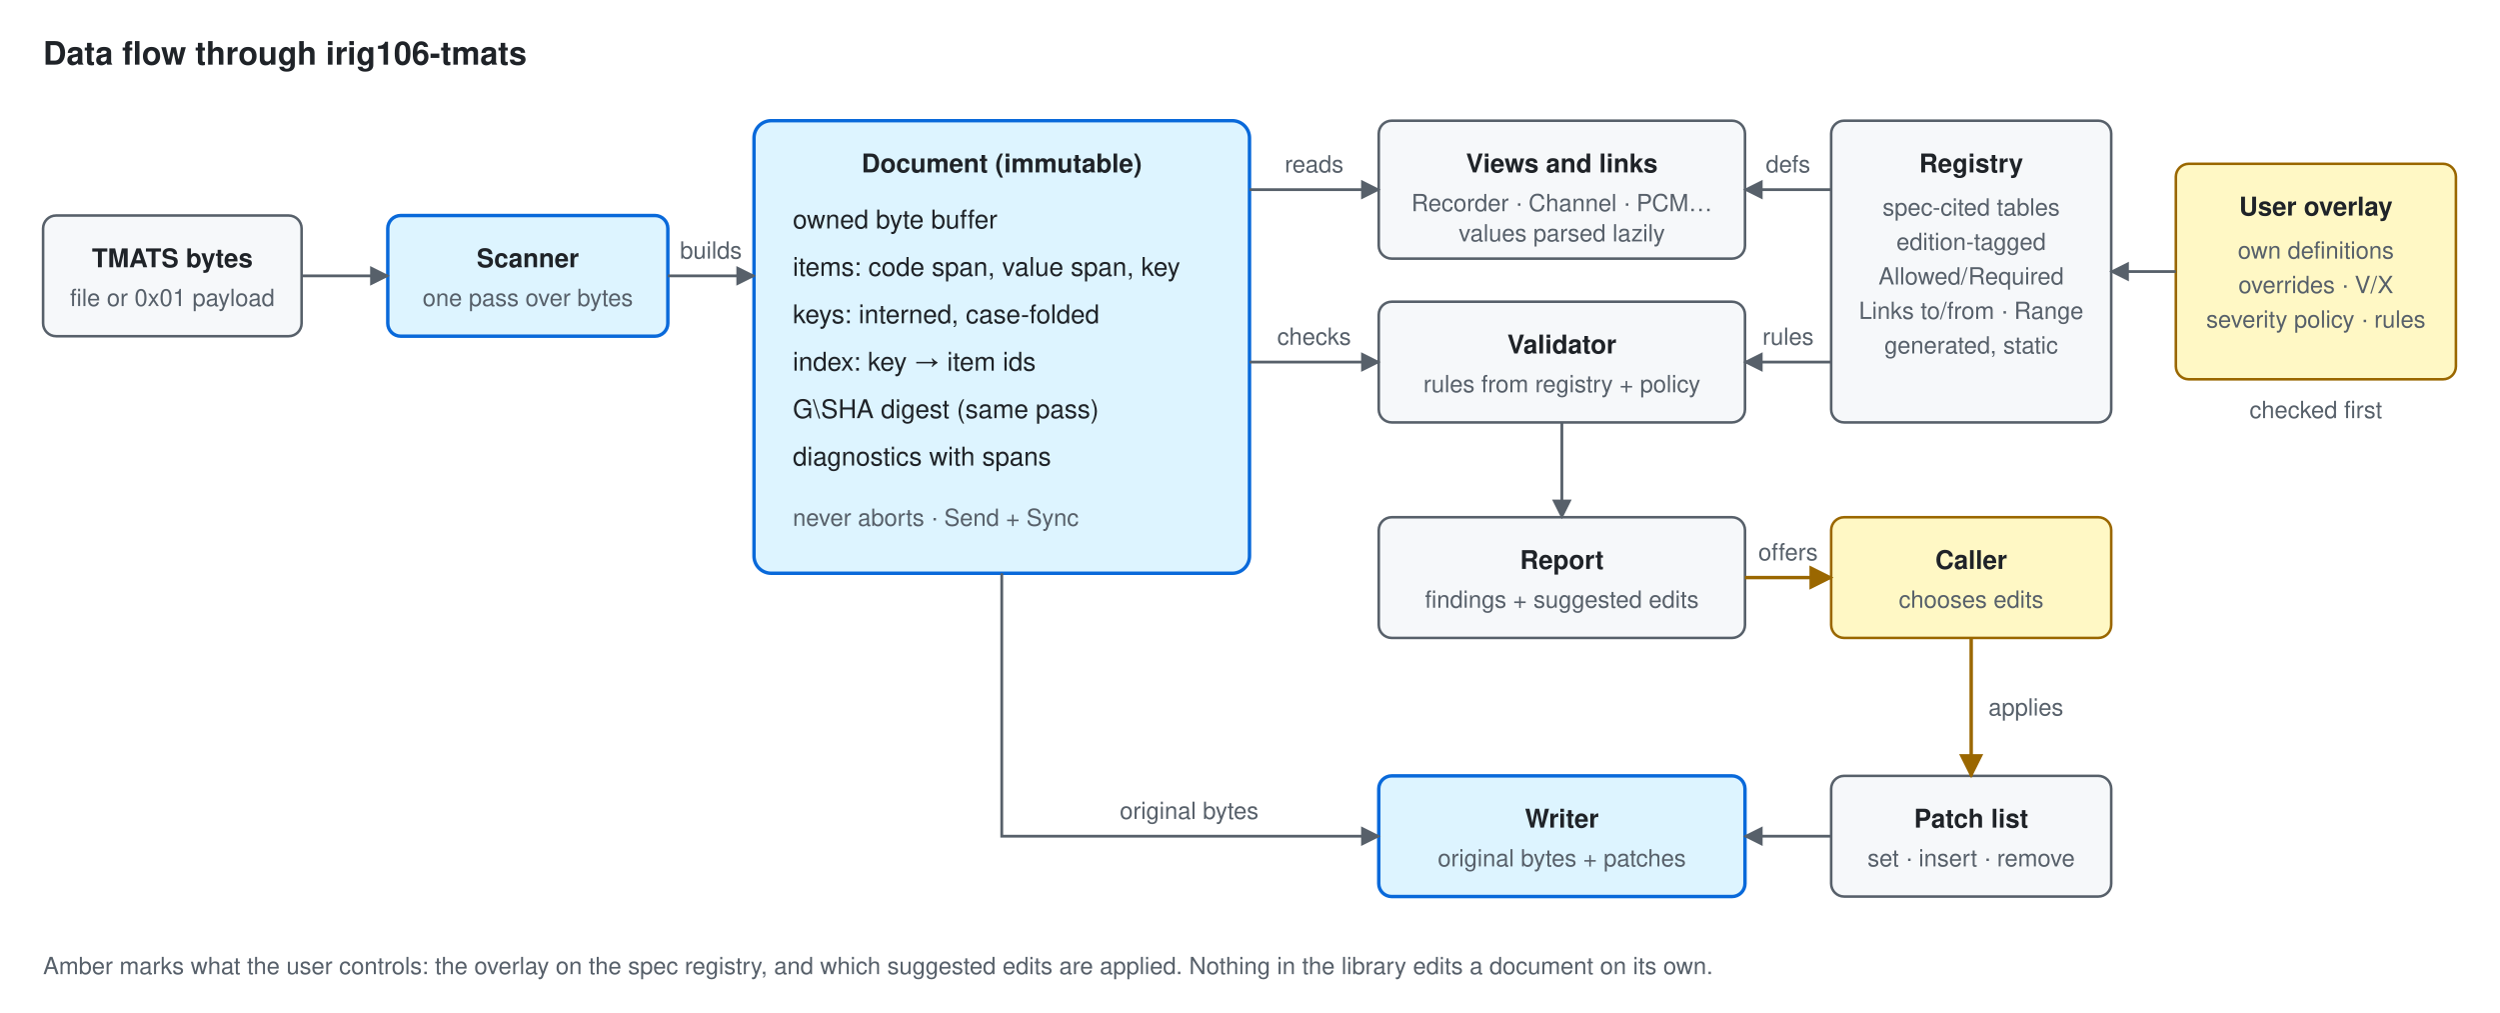
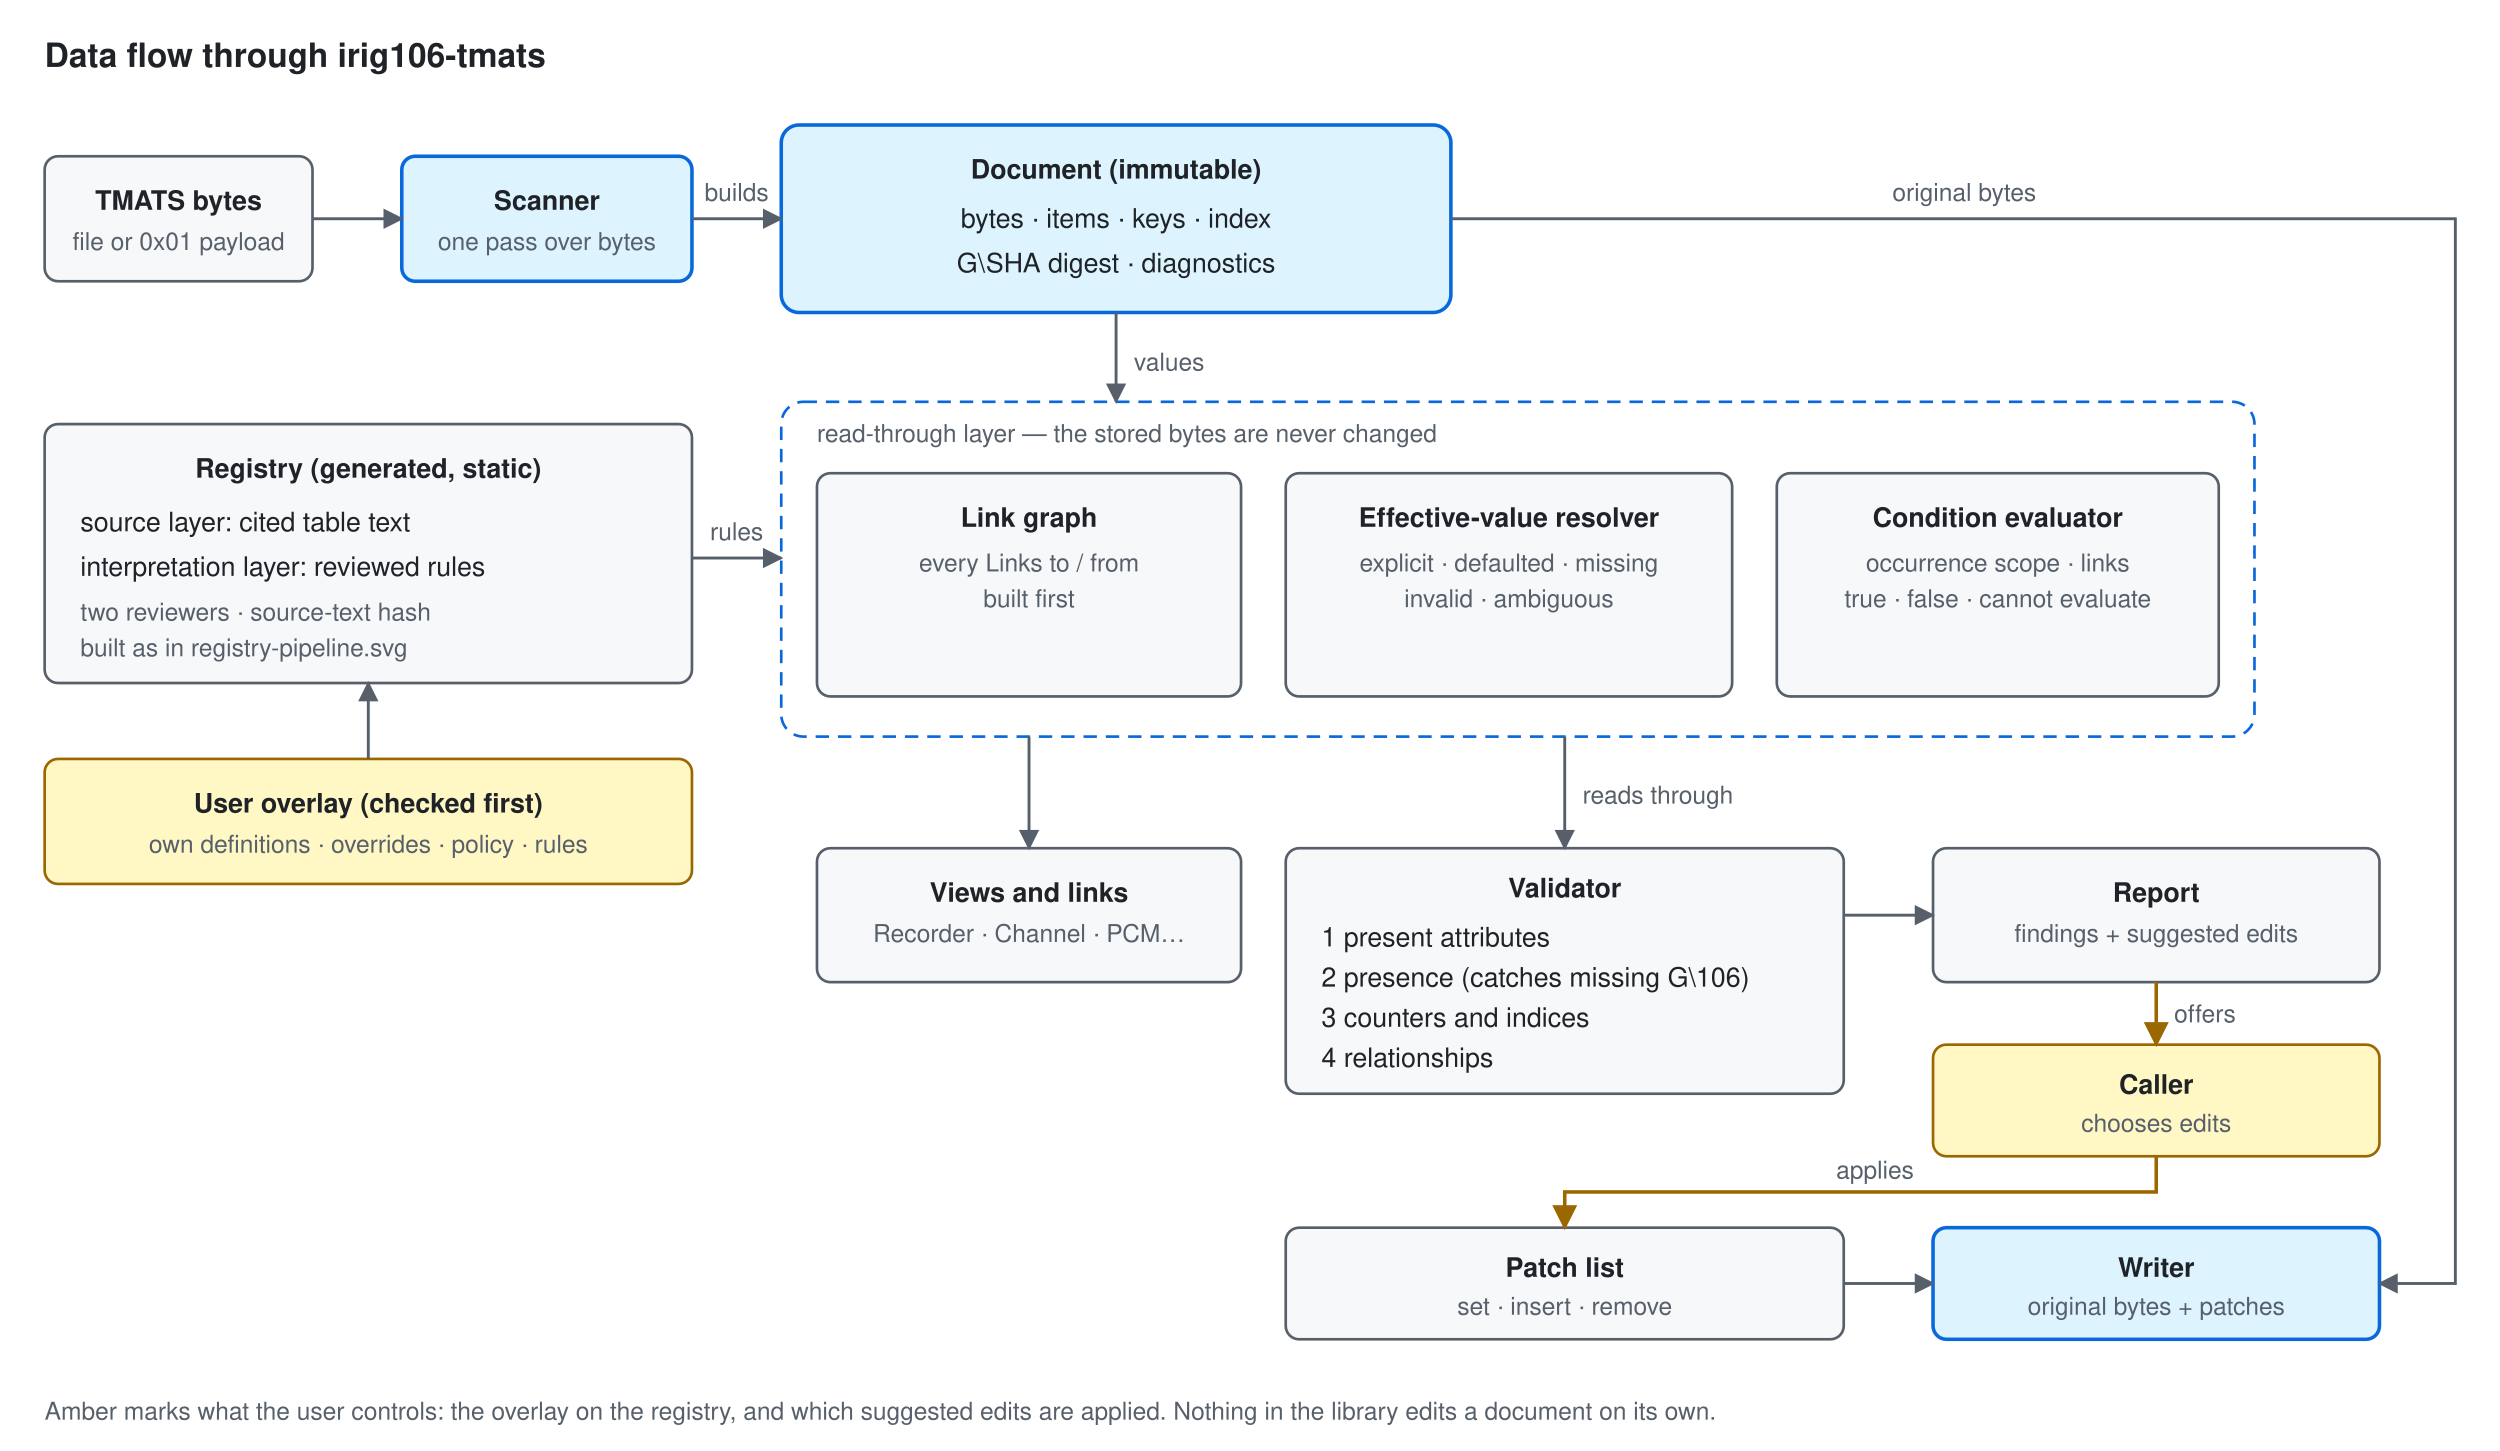
- <svg xmlns="http://www.w3.org/2000/svg" viewBox="0 0 1160 470" role="img" aria-label="Data flow: bytes are scanned once into an immutable Document; the Document feeds views and the validator from one side while the spec-cited registry, with a user overlay on top, feeds them from the other; validation produces findings with suggested edits; only the caller applies chosen edits as a patch list; the writer emits the original bytes with the patches.">
+ <svg xmlns="http://www.w3.org/2000/svg" viewBox="0 0 1120 650" role="img" aria-label="Data flow: bytes are scanned once into an immutable Document; the Document's values and the registry's reviewed interpretations meet in a read-through layer of link graph, effective-value resolver, and condition evaluator; views and a four-pass validator read only through that layer; validation offers suggested edits; only the caller applies chosen edits as a patch list; the writer emits the original bytes with the patches.">
  <style>
    text { font-family: -apple-system, "Segoe UI", Helvetica, Arial, sans-serif; font-size: 12px; fill: #1f2328; }
    .t { font-size: 15px; font-weight: 600; }
    .b { font-weight: 600; }
    .l { font-size: 11px; fill: #57606a; }
    .box { fill: #f6f8fa; stroke: #57606a; stroke-width: 1.2; }
    .hl { fill: #ddf4ff; stroke: #0969da; stroke-width: 1.6; }
    .usr { fill: #fff8c5; stroke: #9a6700; stroke-width: 1.2; }
+     .grp { fill: none; stroke: #0969da; stroke-width: 1.2; stroke-dasharray: 6 4; }
    .ln { stroke: #57606a; stroke-width: 1.3; fill: none; }
    .cl { stroke: #9a6700; stroke-width: 1.6; fill: none; }
    .ah { fill: #57606a; } .ahc { fill: #9a6700; }
    @media (prefers-color-scheme: dark) {
      text { fill: #e6edf3; } .l { fill: #9198a1; }
      .box { fill: #161b22; stroke: #9198a1; } .hl { fill: #0c2d6b; stroke: #4493f8; }
-       .usr { fill: #3b2e00; stroke: #d29922; } .ln { stroke: #9198a1; } .cl { stroke: #d29922; }
+       .usr { fill: #3b2e00; stroke: #d29922; } .grp { stroke: #4493f8; }
+       .ln { stroke: #9198a1; } .cl { stroke: #d29922; }
      .ah { fill: #9198a1; } .ahc { fill: #d29922; }
    }
  </style>
  <defs>
    <marker id="a" viewBox="0 0 10 10" refX="9" refY="5" markerWidth="7" markerHeight="7" orient="auto-start-reverse">
      <path class="ah" d="M0,0 L10,5 L0,10 z" />
    </marker>
    <marker id="c" viewBox="0 0 10 10" refX="9" refY="5" markerWidth="7" markerHeight="7" orient="auto-start-reverse">
      <path class="ahc" d="M0,0 L10,5 L0,10 z" />
    </marker>
  </defs>
  <text class="t" x="20" y="30">Data flow through irig106-tmats</text>
-   <rect class="box" x="20" y="100" width="120" height="56" rx="6" />
-   <text class="b" x="80" y="124" text-anchor="middle">TMATS bytes</text>
-   <text class="l" x="80" y="142" text-anchor="middle">file or 0x01 payload</text>
-   <rect class="hl" x="180" y="100" width="130" height="56" rx="6" />
-   <text class="b" x="245" y="124" text-anchor="middle">Scanner</text>
-   <text class="l" x="245" y="142" text-anchor="middle">one pass over bytes</text>
-   <path class="ln" d="M140,128 L180,128" marker-end="url(#a)" />
-   <rect class="hl" x="350" y="56" width="230" height="210" rx="8" />
-   <text class="b" x="465" y="80" text-anchor="middle">Document (immutable)</text>
-   <text x="368" y="106">owned byte buffer</text>
-   <text x="368" y="128">items: code span, value span, key</text>
-   <text x="368" y="150">keys: interned, case-folded</text>
-   <text x="368" y="172">index: key → item ids</text>
-   <text x="368" y="194">G\SHA digest (same pass)</text>
-   <text x="368" y="216">diagnostics with spans</text>
-   <text class="l" x="368" y="244">never aborts · Send + Sync</text>
-   <path class="ln" d="M310,128 L350,128" marker-end="url(#a)" />
-   <text class="l" x="330" y="120" text-anchor="middle">builds</text>
-   <rect class="box" x="640" y="56" width="170" height="64" rx="6" />
-   <text class="b" x="725" y="80" text-anchor="middle">Views and links</text>
-   <text class="l" x="725" y="98" text-anchor="middle">Recorder · Channel · PCM…</text>
-   <text class="l" x="725" y="112" text-anchor="middle">values parsed lazily</text>
-   <rect class="box" x="640" y="140" width="170" height="56" rx="6" />
-   <text class="b" x="725" y="164" text-anchor="middle">Validator</text>
-   <text class="l" x="725" y="182" text-anchor="middle">rules from registry + policy</text>
-   <rect class="box" x="640" y="240" width="170" height="56" rx="6" />
-   <text class="b" x="725" y="264" text-anchor="middle">Report</text>
-   <text class="l" x="725" y="282" text-anchor="middle">findings + suggested edits</text>
-   <path class="ln" d="M580,88 L640,88" marker-end="url(#a)" />
-   <text class="l" x="610" y="80" text-anchor="middle">reads</text>
-   <path class="ln" d="M580,168 L640,168" marker-end="url(#a)" />
-   <text class="l" x="610" y="160" text-anchor="middle">checks</text>
-   <path class="ln" d="M725,196 L725,240" marker-end="url(#a)" />
-   <rect class="box" x="850" y="56" width="130" height="140" rx="6" />
-   <text class="b" x="915" y="80" text-anchor="middle">Registry</text>
-   <text class="l" x="915" y="100" text-anchor="middle">spec-cited tables</text>
-   <text class="l" x="915" y="116" text-anchor="middle">edition-tagged</text>
-   <text class="l" x="915" y="132" text-anchor="middle">Allowed/Required</text>
-   <text class="l" x="915" y="148" text-anchor="middle">Links to/from · Range</text>
-   <text class="l" x="915" y="164" text-anchor="middle">generated, static</text>
-   <path class="ln" d="M850,88 L810,88" marker-end="url(#a)" />
-   <text class="l" x="830" y="80" text-anchor="middle">defs</text>
-   <path class="ln" d="M850,168 L810,168" marker-end="url(#a)" />
-   <text class="l" x="830" y="160" text-anchor="middle">rules</text>
-   <rect class="usr" x="1010" y="76" width="130" height="100" rx="6" />
-   <text class="b" x="1075" y="100" text-anchor="middle">User overlay</text>
-   <text class="l" x="1075" y="120" text-anchor="middle">own definitions</text>
-   <text class="l" x="1075" y="136" text-anchor="middle">overrides · V/X</text>
-   <text class="l" x="1075" y="152" text-anchor="middle">severity policy · rules</text>
-   <path class="ln" d="M1010,126 L980,126" marker-end="url(#a)" />
-   <text class="l" x="1075" y="194" text-anchor="middle">checked first</text>
-   <rect class="usr" x="850" y="240" width="130" height="56" rx="6" />
-   <text class="b" x="915" y="264" text-anchor="middle">Caller</text>
-   <text class="l" x="915" y="282" text-anchor="middle">chooses edits</text>
-   <path class="cl" d="M810,268 L850,268" marker-end="url(#c)" />
-   <text class="l" x="830" y="260" text-anchor="middle">offers</text>
-   <rect class="box" x="850" y="360" width="130" height="56" rx="6" />
-   <text class="b" x="915" y="384" text-anchor="middle">Patch list</text>
-   <text class="l" x="915" y="402" text-anchor="middle">set · insert · remove</text>
-   <path class="cl" d="M915,296 L915,360" marker-end="url(#c)" />
-   <text class="l" x="923" y="332">applies</text>
-   <rect class="hl" x="640" y="360" width="170" height="56" rx="6" />
-   <text class="b" x="725" y="384" text-anchor="middle">Writer</text>
-   <text class="l" x="725" y="402" text-anchor="middle">original bytes + patches</text>
-   <path class="ln" d="M850,388 L810,388" marker-end="url(#a)" />
-   <path class="ln" d="M465,266 L465,388 L640,388" marker-end="url(#a)" />
-   <text class="l" x="552" y="380" text-anchor="middle">original bytes</text>
-   <text class="l" x="20" y="452">Amber marks what the user controls: the overlay on the spec registry, and which suggested edits are applied. Nothing in the library edits a document on its own.</text>
+   <rect class="box" x="20" y="70" width="120" height="56" rx="6" />
+   <text class="b" x="80" y="94" text-anchor="middle">TMATS bytes</text>
+   <text class="l" x="80" y="112" text-anchor="middle">file or 0x01 payload</text>
+   <rect class="hl" x="180" y="70" width="130" height="56" rx="6" />
+   <text class="b" x="245" y="94" text-anchor="middle">Scanner</text>
+   <text class="l" x="245" y="112" text-anchor="middle">one pass over bytes</text>
+   <path class="ln" d="M140,98 L180,98" marker-end="url(#a)" />
+   <rect class="hl" x="350" y="56" width="300" height="84" rx="8" />
+   <text class="b" x="500" y="80" text-anchor="middle">Document (immutable)</text>
+   <text x="500" y="102" text-anchor="middle">bytes · items · keys · index</text>
+   <text x="500" y="122" text-anchor="middle">G\SHA digest · diagnostics</text>
+   <path class="ln" d="M310,98 L350,98" marker-end="url(#a)" />
+   <text class="l" x="330" y="90" text-anchor="middle">builds</text>
+   <rect class="box" x="20" y="190" width="290" height="116" rx="6" />
+   <text class="b" x="165" y="214" text-anchor="middle">Registry (generated, static)</text>
+   <text x="36" y="238">source layer: cited table text</text>
+   <text x="36" y="258">interpretation layer: reviewed rules</text>
+   <text class="l" x="36" y="278">two reviewers · source-text hash</text>
+   <text class="l" x="36" y="294">built as in registry-pipeline.svg</text>
+   <rect class="usr" x="20" y="340" width="290" height="56" rx="6" />
+   <text class="b" x="165" y="364" text-anchor="middle">User overlay (checked first)</text>
+   <text class="l" x="165" y="382" text-anchor="middle">own definitions · overrides · policy · rules</text>
+   <path class="ln" d="M165,340 L165,306" marker-end="url(#a)" />
+   <rect class="grp" x="350" y="180" width="660" height="150" rx="10" />
+   <text class="l" x="366" y="198">read-through layer — the stored bytes are never changed</text>
+   <rect class="box" x="366" y="212" width="190" height="100" rx="6" />
+   <text class="b" x="461" y="236" text-anchor="middle">Link graph</text>
+   <text class="l" x="461" y="256" text-anchor="middle">every Links to / from</text>
+   <text class="l" x="461" y="272" text-anchor="middle">built first</text>
+   <rect class="box" x="576" y="212" width="200" height="100" rx="6" />
+   <text class="b" x="676" y="236" text-anchor="middle">Effective-value resolver</text>
+   <text class="l" x="676" y="256" text-anchor="middle">explicit · defaulted · missing</text>
+   <text class="l" x="676" y="272" text-anchor="middle">invalid · ambiguous</text>
+   <rect class="box" x="796" y="212" width="198" height="100" rx="6" />
+   <text class="b" x="895" y="236" text-anchor="middle">Condition evaluator</text>
+   <text class="l" x="895" y="256" text-anchor="middle">occurrence scope · links</text>
+   <text class="l" x="895" y="272" text-anchor="middle">true · false · cannot evaluate</text>
+   <path class="ln" d="M500,140 L500,180" marker-end="url(#a)" />
+   <text class="l" x="508" y="166">values</text>
+   <path class="ln" d="M310,250 L350,250" marker-end="url(#a)" />
+   <text class="l" x="330" y="242" text-anchor="middle">rules</text>
+   <rect class="box" x="366" y="380" width="190" height="60" rx="6" />
+   <text class="b" x="461" y="404" text-anchor="middle">Views and links</text>
+   <text class="l" x="461" y="422" text-anchor="middle">Recorder · Channel · PCM…</text>
+   <rect class="box" x="576" y="380" width="250" height="110" rx="6" />
+   <text class="b" x="701" y="402" text-anchor="middle">Validator</text>
+   <text x="592" y="424">1 present attributes</text>
+   <text x="592" y="442">2 presence (catches missing G\106)</text>
+   <text x="592" y="460">3 counters and indices</text>
+   <text x="592" y="478">4 relationships</text>
+   <path class="ln" d="M461,330 L461,380" marker-end="url(#a)" />
+   <path class="ln" d="M701,330 L701,380" marker-end="url(#a)" />
+   <text class="l" x="709" y="360">reads through</text>
+   <rect class="box" x="866" y="380" width="200" height="60" rx="6" />
+   <text class="b" x="966" y="404" text-anchor="middle">Report</text>
+   <text class="l" x="966" y="422" text-anchor="middle">findings + suggested edits</text>
+   <path class="ln" d="M826,410 L866,410" marker-end="url(#a)" />
+   <rect class="usr" x="866" y="468" width="200" height="50" rx="6" />
+   <text class="b" x="966" y="490" text-anchor="middle">Caller</text>
+   <text class="l" x="966" y="507" text-anchor="middle">chooses edits</text>
+   <path class="cl" d="M966,440 L966,468" marker-end="url(#c)" />
+   <text class="l" x="974" y="458">offers</text>
+   <rect class="box" x="576" y="550" width="250" height="50" rx="6" />
+   <text class="b" x="701" y="572" text-anchor="middle">Patch list</text>
+   <text class="l" x="701" y="589" text-anchor="middle">set · insert · remove</text>
+   <path class="cl" d="M966,518 L966,534 L701,534 L701,550" marker-end="url(#c)" />
+   <text class="l" x="840" y="528" text-anchor="middle">applies</text>
+   <rect class="hl" x="866" y="550" width="200" height="50" rx="6" />
+   <text class="b" x="966" y="572" text-anchor="middle">Writer</text>
+   <text class="l" x="966" y="589" text-anchor="middle">original bytes + patches</text>
+   <path class="ln" d="M826,575 L866,575" marker-end="url(#a)" />
+   <path class="ln" d="M650,98 L1100,98 L1100,575 L1066,575" marker-end="url(#a)" />
+   <text class="l" x="880" y="90" text-anchor="middle">original bytes</text>
+   <text class="l" x="20" y="636">Amber marks what the user controls: the overlay on the registry, and which suggested edits are applied. Nothing in the library edits a document on its own.</text>
</svg>
